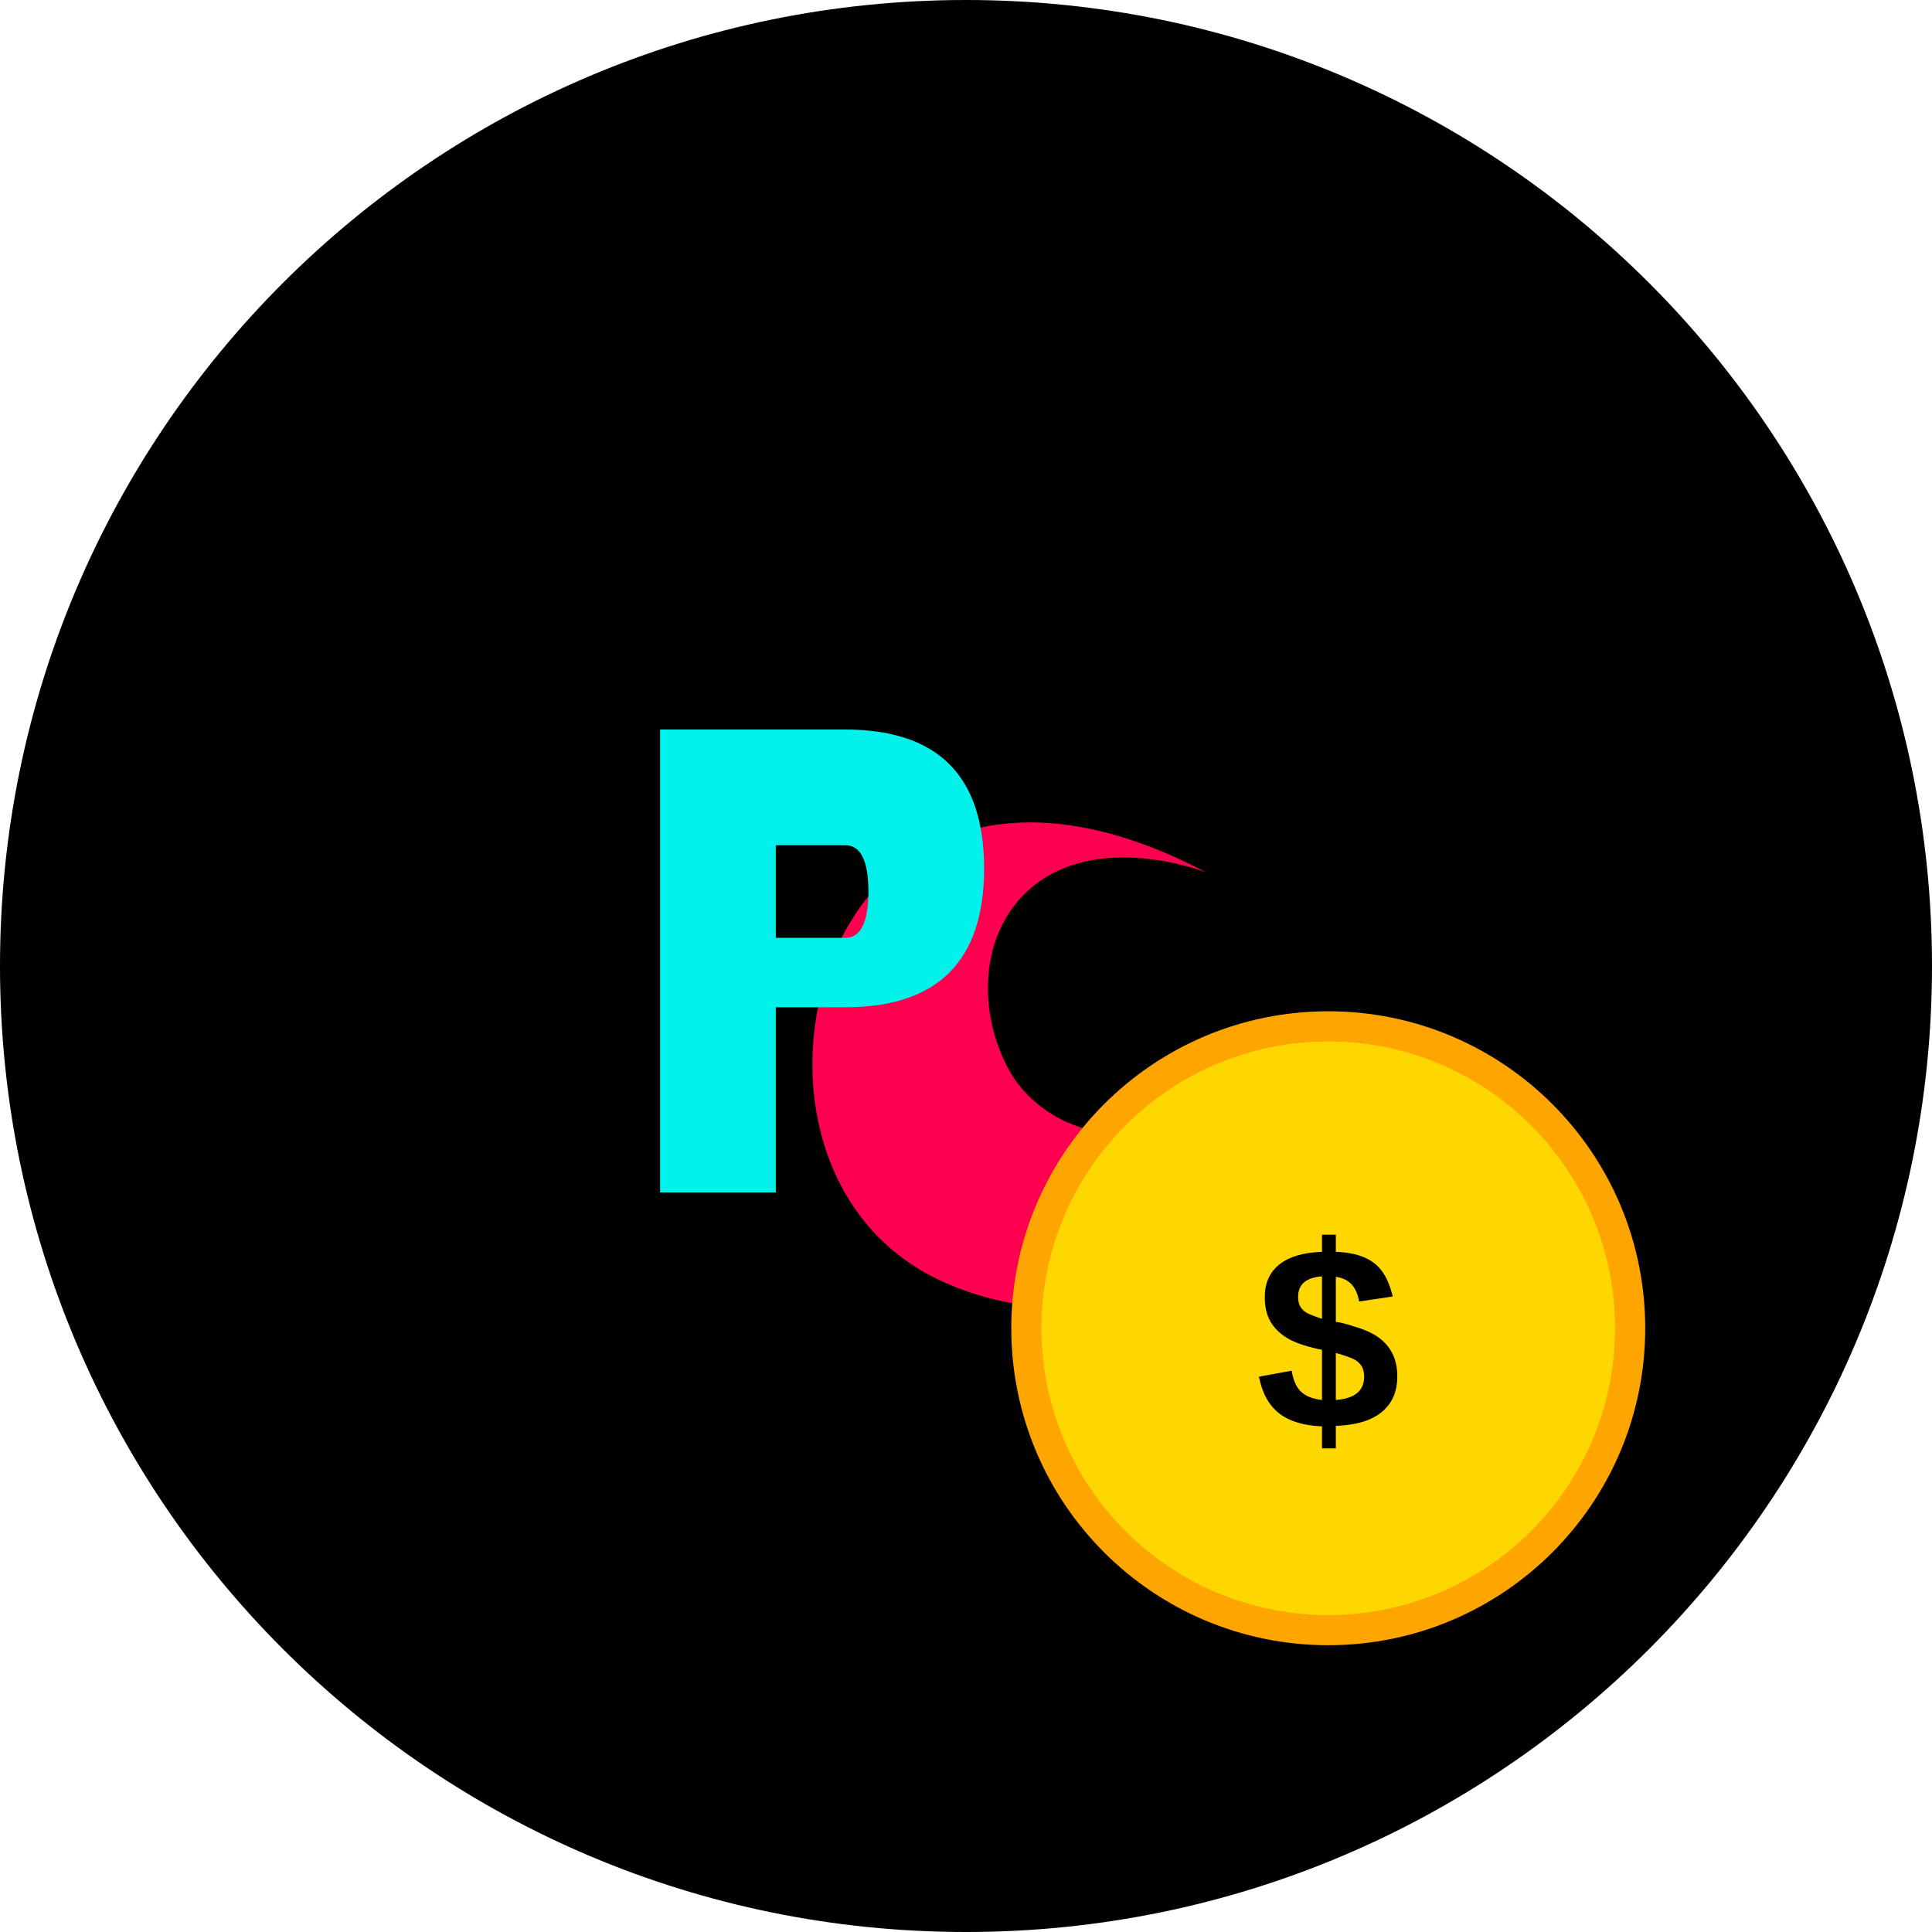
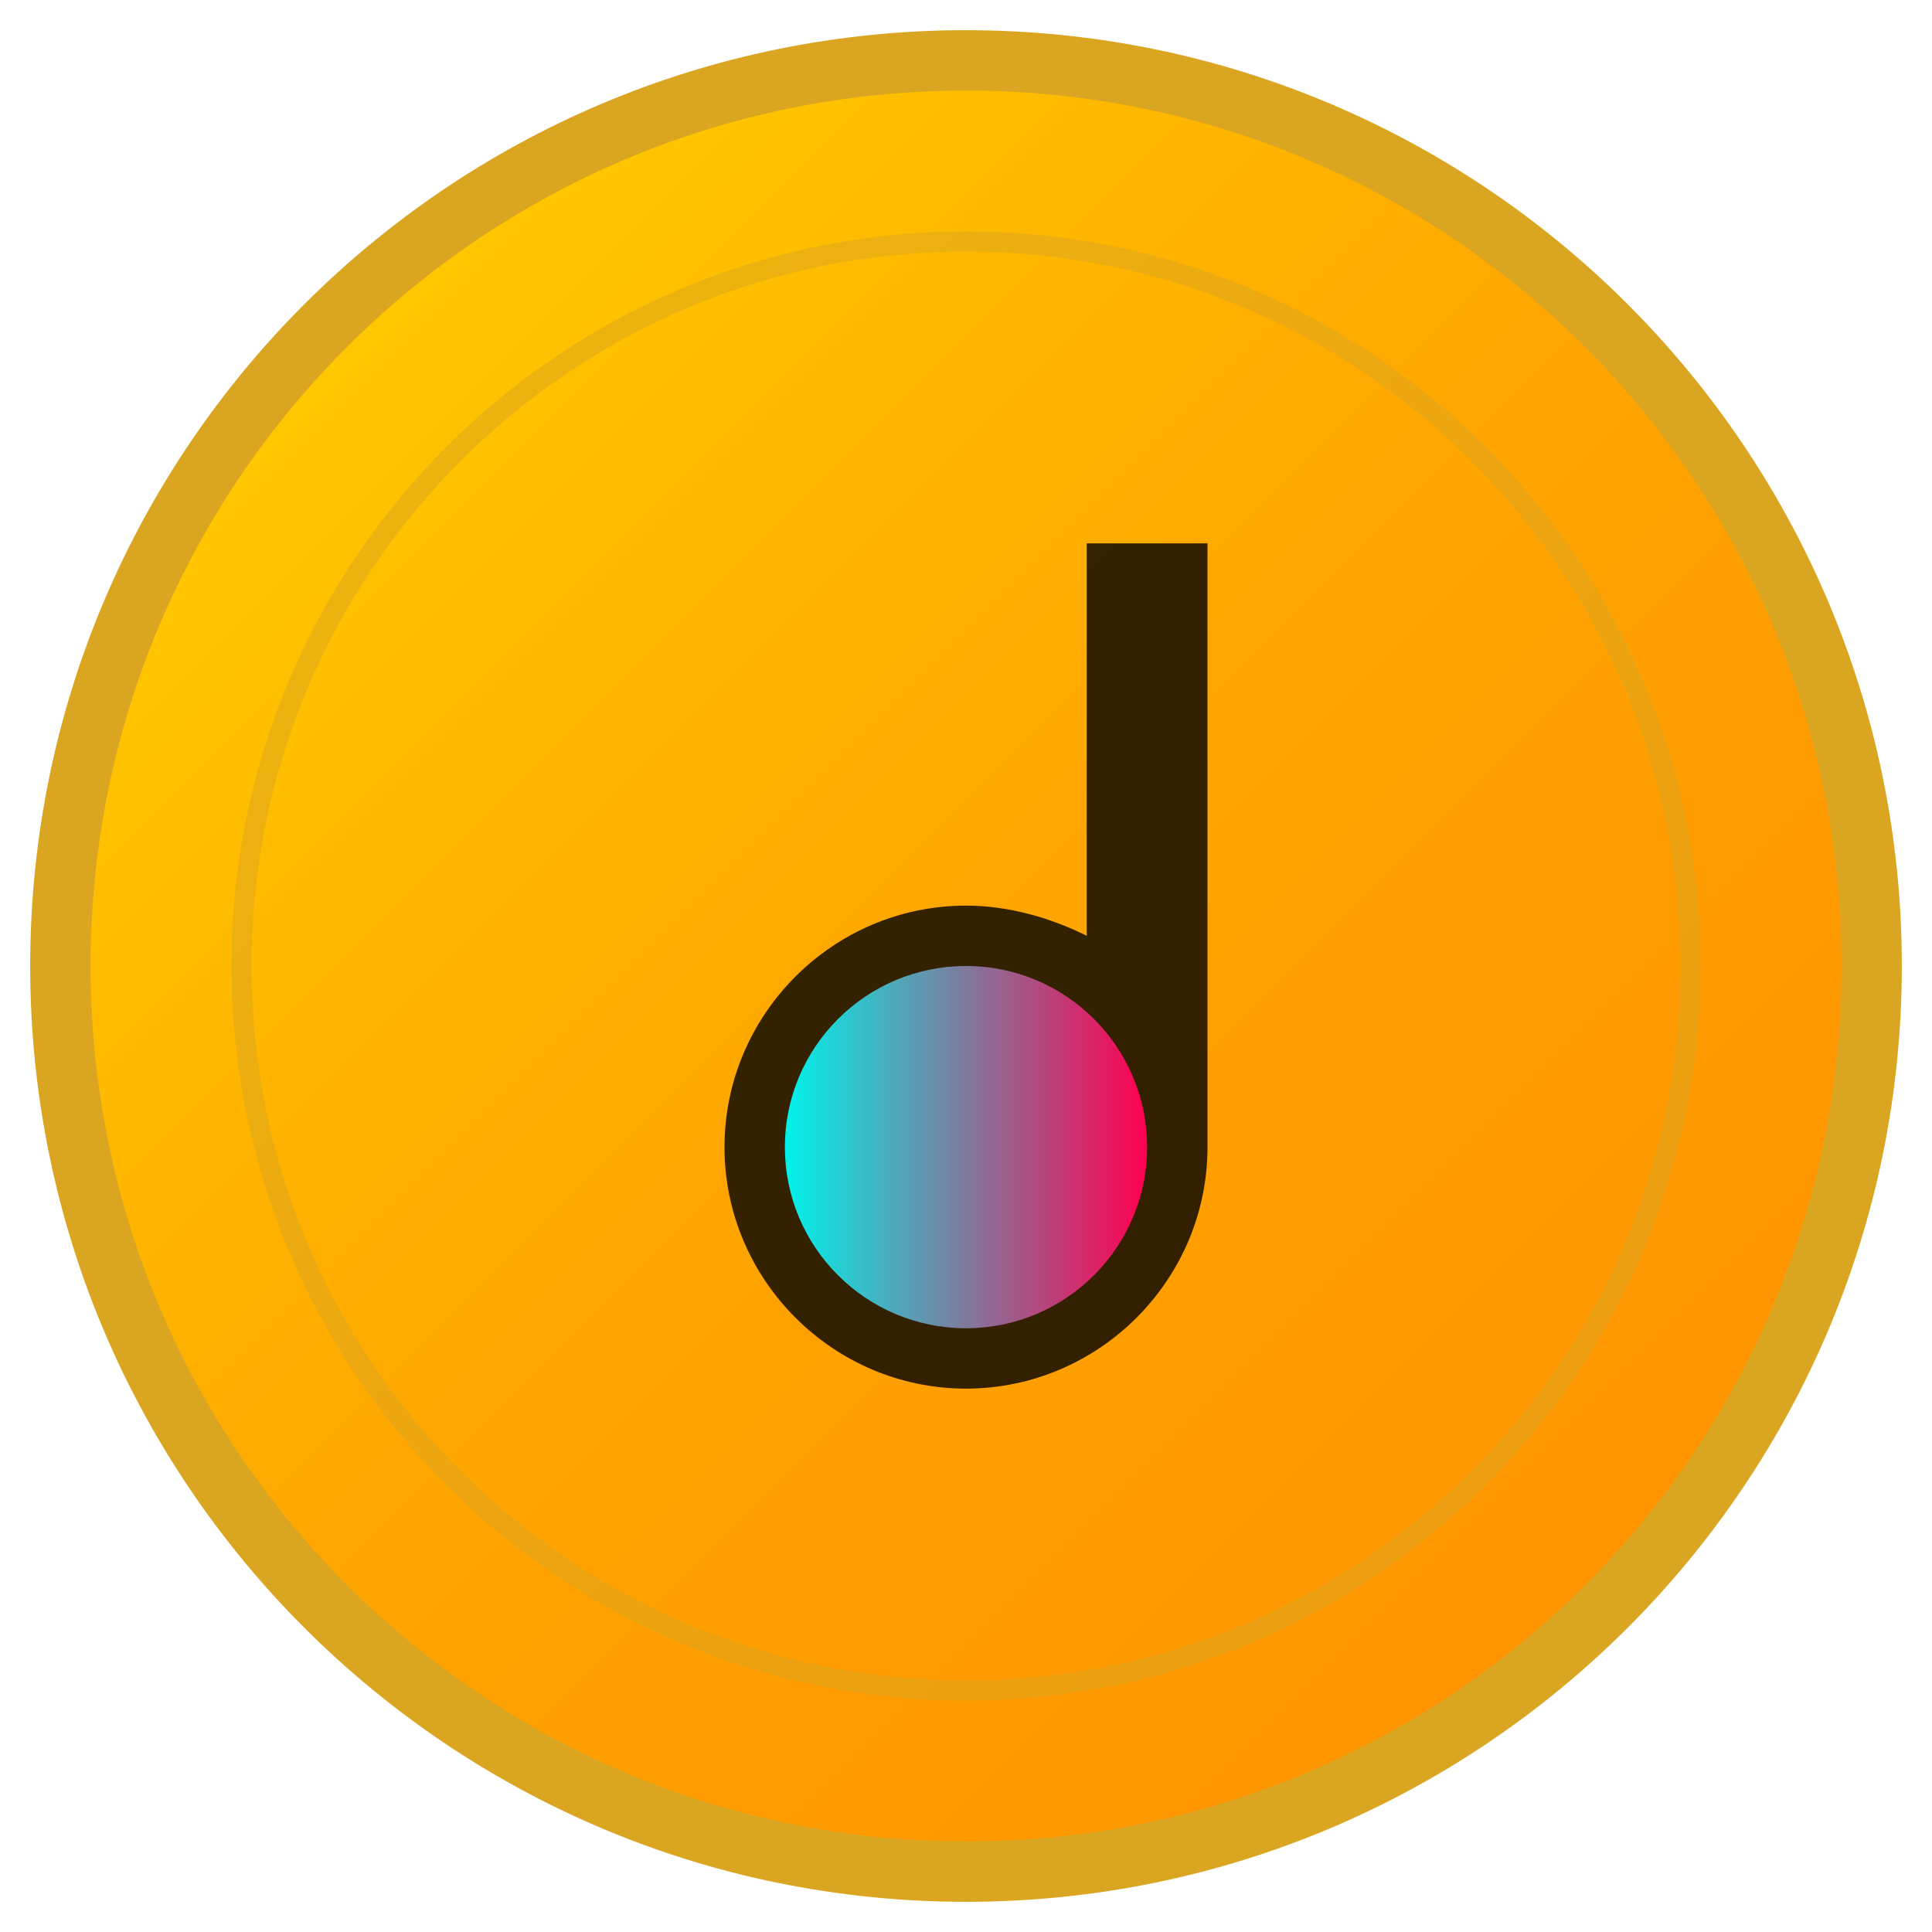
<svg xmlns="http://www.w3.org/2000/svg" viewBox="0 0 192 192" width="192" height="192">
-   <circle cx="96" cy="96" r="96" fill="#000000" />
-   <g transform="translate(38, 38) scale(0.23)">
-     <path d="M355.904 132.214L355.904 211.712C355.904 211.712 318.264 196.855 289.357 212.276C260.45 227.696 254.7 264.866 269.556 294.9C284.413 324.935 328.636 336.415 355.904 309.756V388.69C355.904 388.69 299.144 414.22 242.384 388.69C185.624 363.16 174.144 293.772 196.54 244.034C218.935 194.295 275.695 169.33 355.904 211.712V132.214Z" fill="#FF0050" />
-     <path d="M120 150 L120 350 L170 350 L170 270 L200 270 Q260 270 260 210 Q260 150 200 150 Z M170 200 L200 200 Q210 200 210 220 Q210 240 200 240 L170 240 Z" fill="#00F2EA" />
-   </g>
-   <circle cx="132" cy="132" r="30" fill="#FFD700" stroke="#FFA500" stroke-width="3" />
-   <text x="132" y="142" font-family="Arial" font-size="26" font-weight="bold" text-anchor="middle" fill="#000000">$</text>
+   <defs>
+     <linearGradient id="coinGradient192" x1="0%" y1="0%" x2="100%" y2="100%">
+       <stop offset="0%" style="stop-color:#FFD700" />
+       <stop offset="50%" style="stop-color:#FFA500" />
+       <stop offset="100%" style="stop-color:#FF8C00" />
+     </linearGradient>
+     <linearGradient id="tiktokGradient192" x1="0%" y1="0%" x2="100%" y2="0%">
+       <stop offset="0%" style="stop-color:#00F2EA" />
+       <stop offset="100%" style="stop-color:#FF0050" />
+     </linearGradient>
+   </defs>
+   <circle cx="96" cy="96" r="90" fill="url(#coinGradient192)" stroke="#DAA520" stroke-width="6" />
+   <circle cx="96" cy="96" r="72" fill="none" stroke="#DAA520" stroke-width="2" opacity="0.5" />
+   <path d="M120 54v60c0 13.2-10.8 24-24 24s-24-10.8-24-24 10.8-24 24-24c4.2 0 8.4 1.2 12 3V54h12z" fill="#000" opacity="0.8" />
+   <circle cx="96" cy="114" r="18" fill="url(#tiktokGradient192)" />
</svg>
